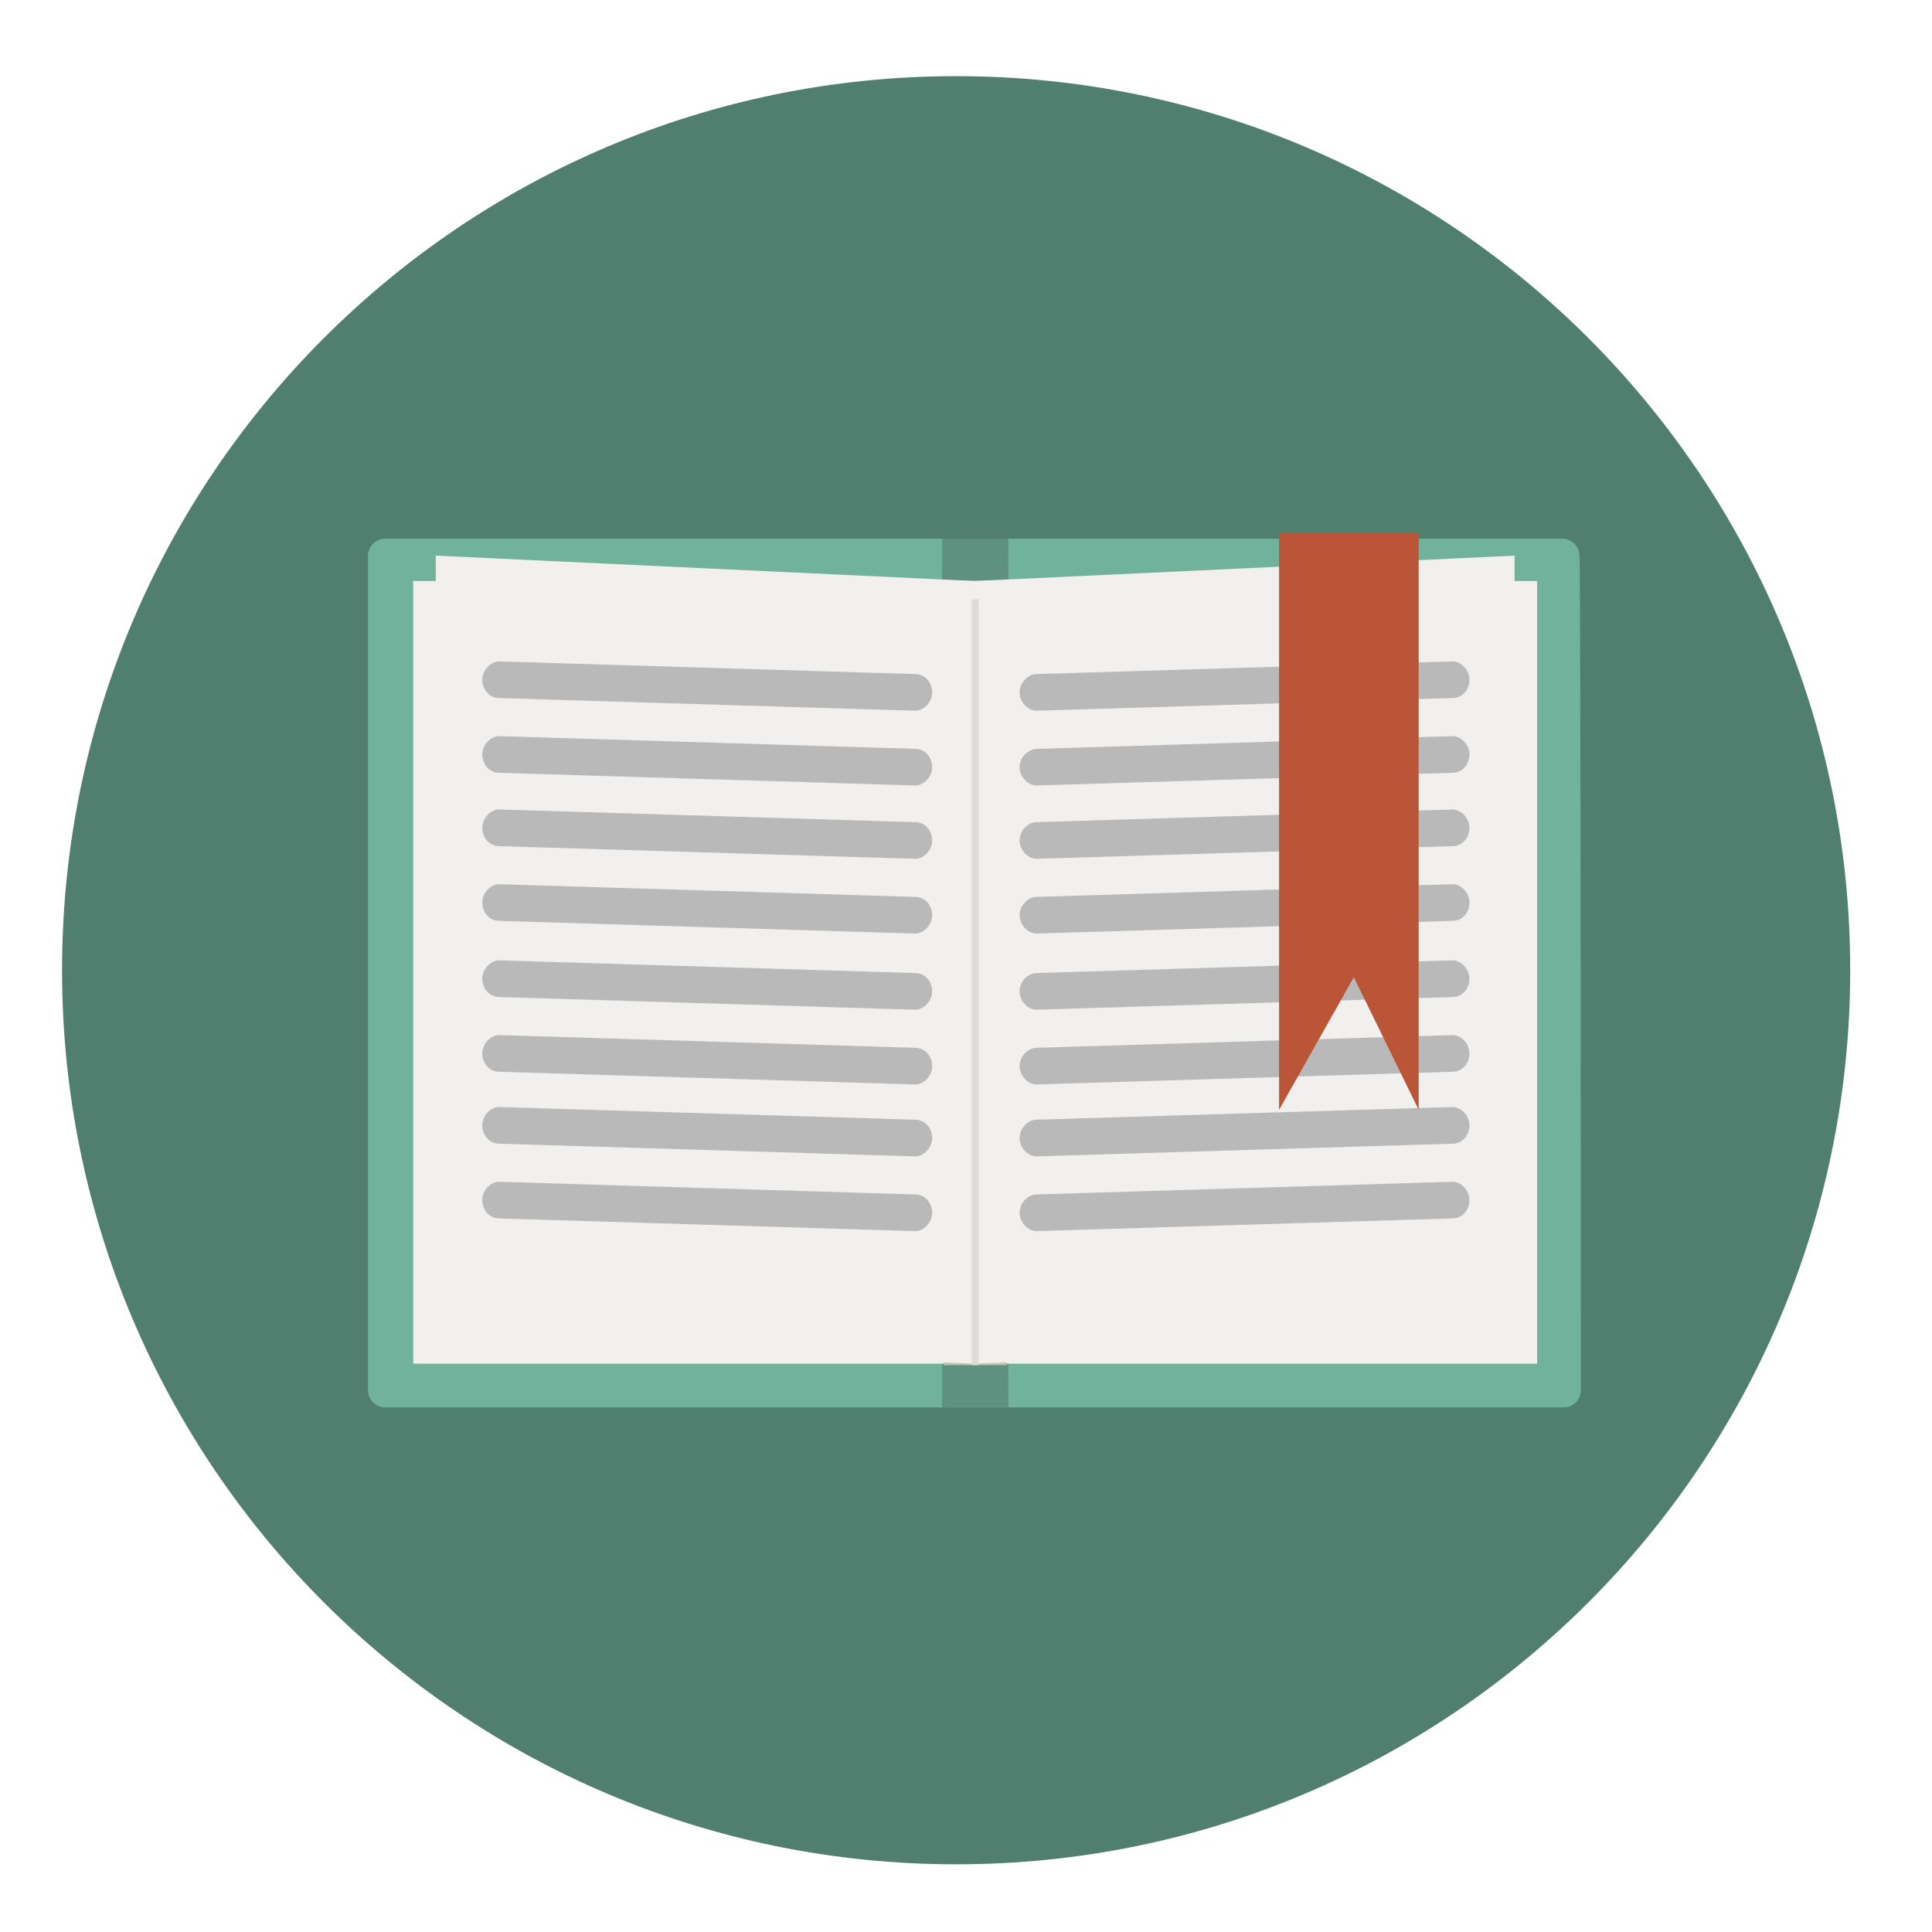
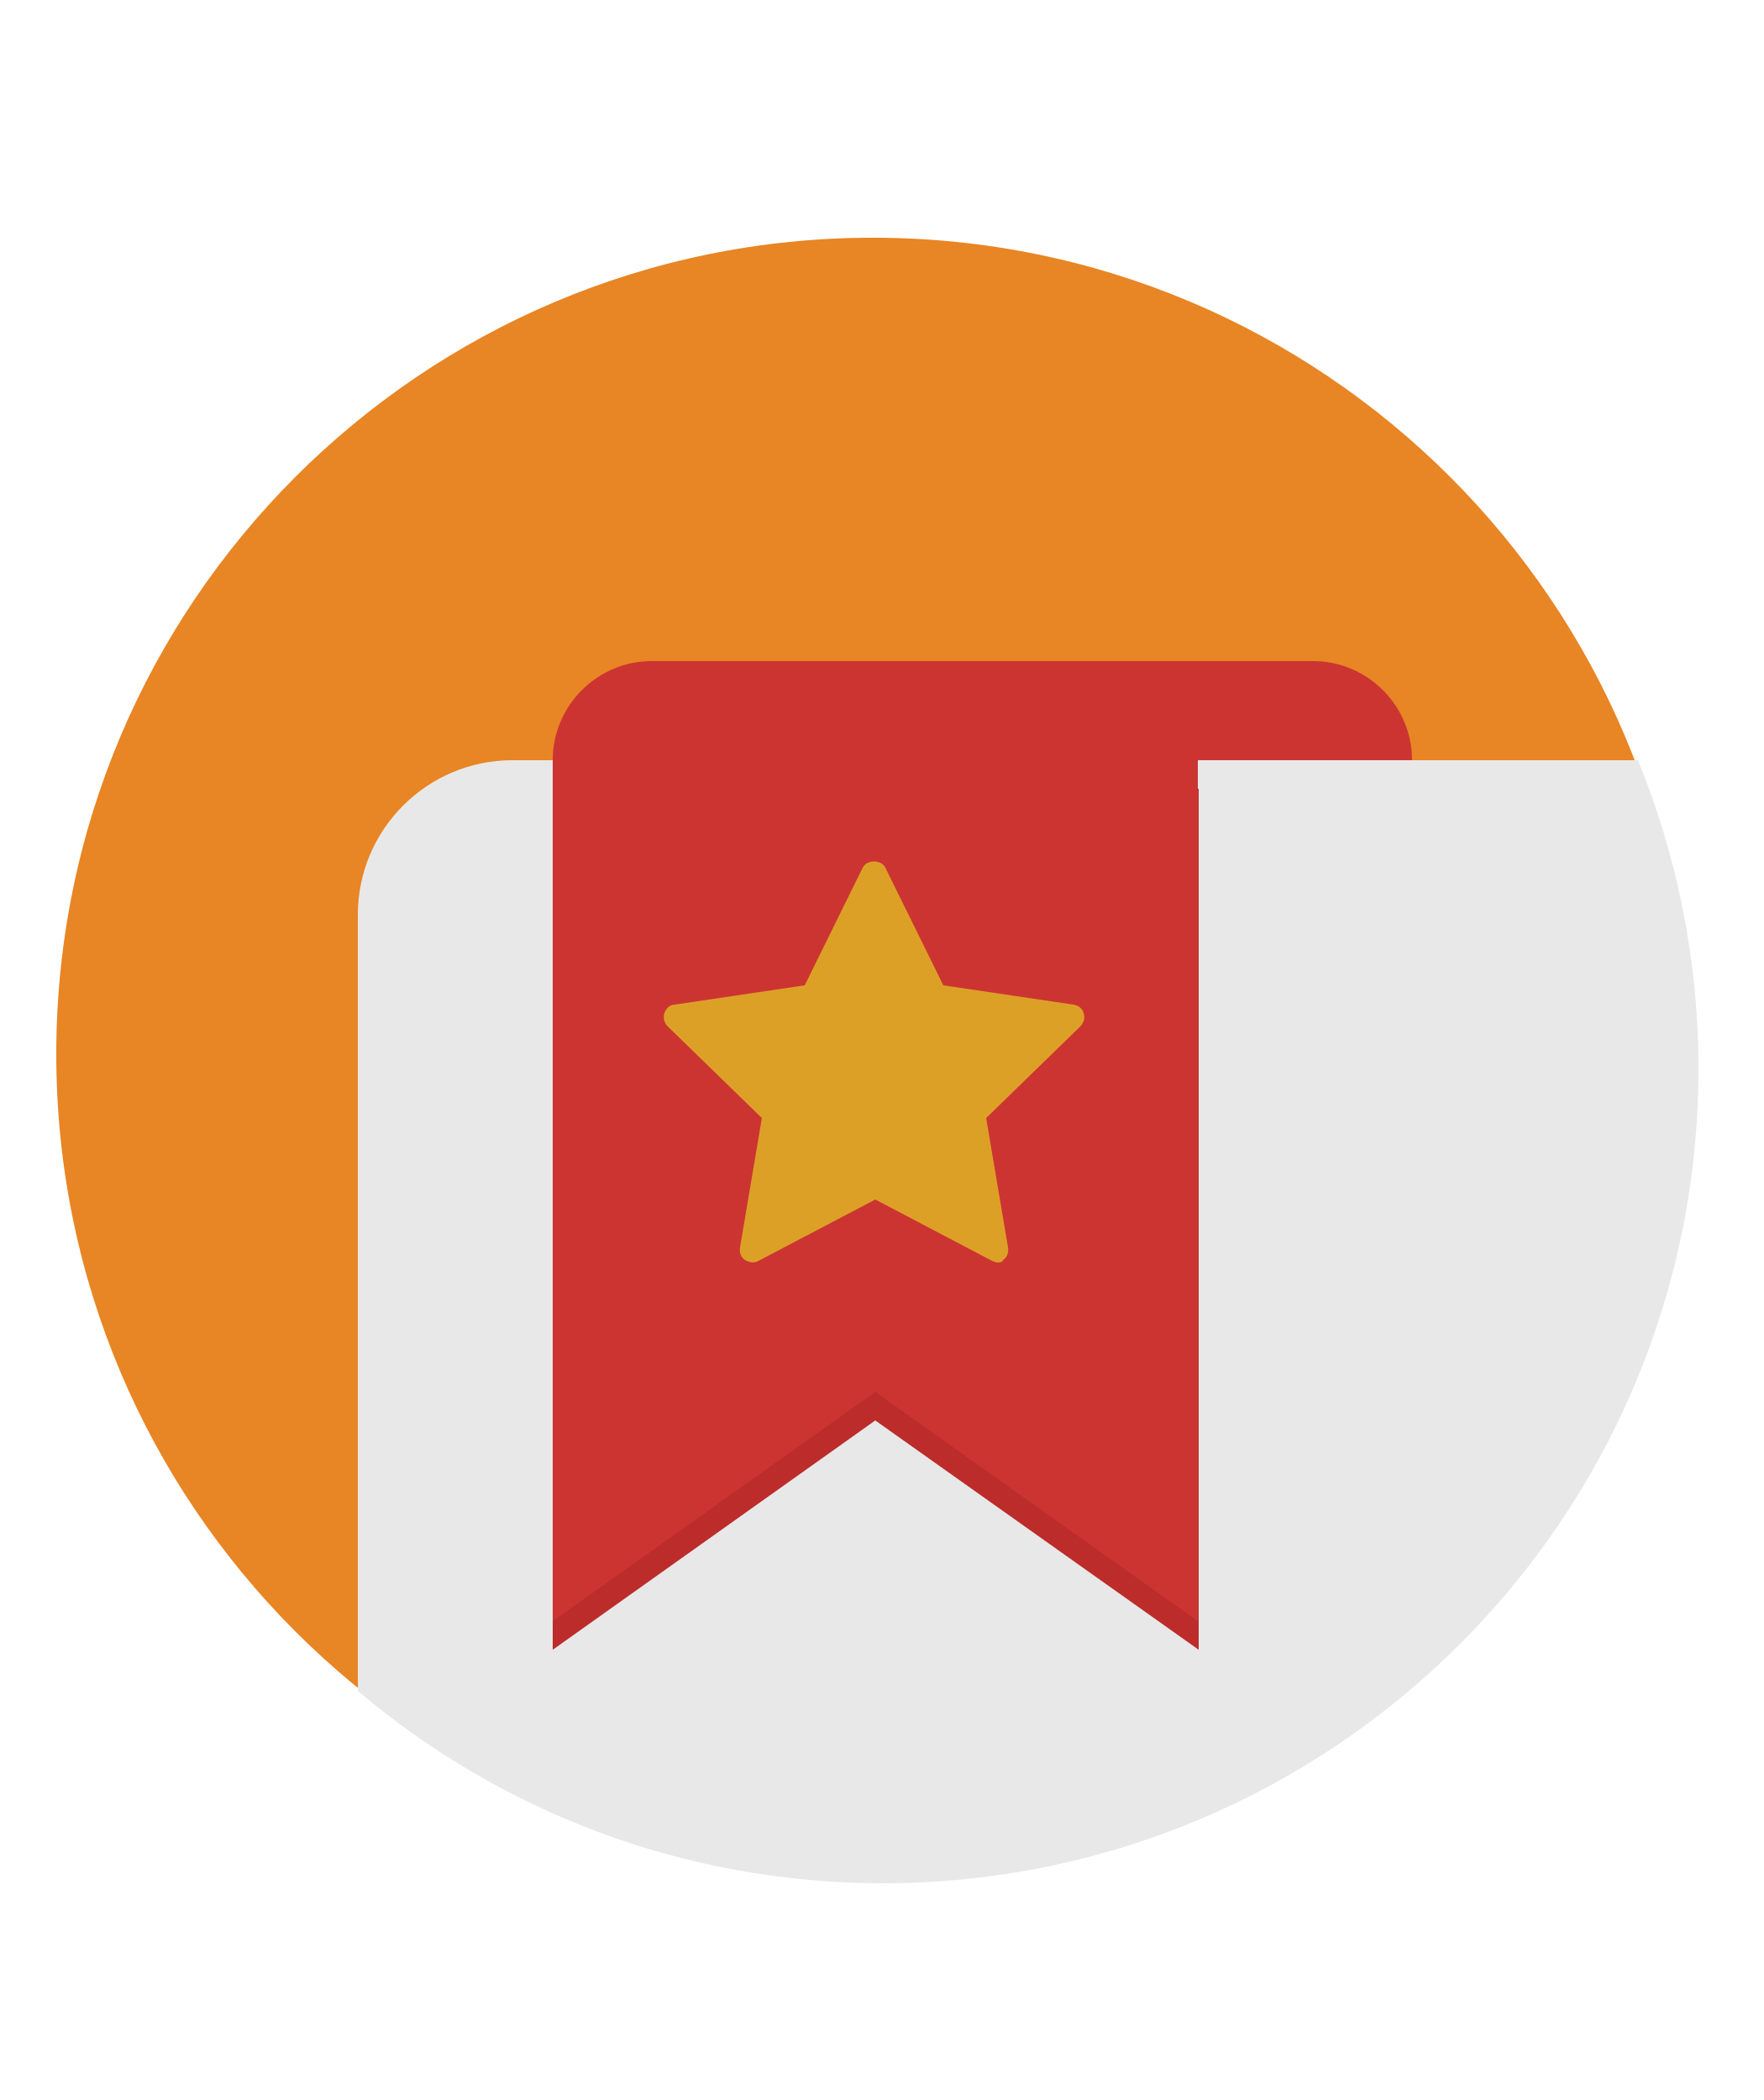
- <svg xmlns="http://www.w3.org/2000/svg" version="1.1" id="Layer_1" x="0px" y="0px" viewBox="0 0 137 137" enable-background="new 0 0 137 137" xml:space="preserve">
-   <g id="Layer_3">
+ <svg xmlns="http://www.w3.org/2000/svg" version="1.1" id="Layer_1" x="0px" y="0px" viewBox="0 0 210 250" enable-background="new 0 0 210 250" xml:space="preserve">
+   <circle fill="#E88524" cx="103.9" cy="125.5" r="97.2" />
+   <g>
    <g>
-       <circle fill="#507F6F" cx="67.8" cy="68.8" r="63.4" />
-       <g>
-         <path fill="#70B29C" d="M112.1,98.6c0,0.6-0.5,1.2-1.2,1.2H27.3c-0.6,0-1.2-0.5-1.2-1.2V39.4c0-0.6,0.5-1.2,1.2-1.2h83.5     c0.6,0,1.2,0.5,1.2,1.2C112.1,39.4,112.1,98.6,112.1,98.6z" />
-         <rect x="66.8" y="38.2" fill="#5E917F" width="4.7" height="61.6" />
-         <polygon fill="#F1F0EE" points="69.1,41.2 29.3,41.2 29.3,96.7 69.1,96.7 109,96.7 109,41.2    " />
-         <rect x="66.9" y="41.2" fill="#C5C3AE" width="4.5" height="55.6" />
-         <polygon fill="#F1F0EE" points="69.1,96.7 30.9,95.1 30.9,39.4 69.1,41.2    " />
-         <polygon fill="#F1F0EE" points="107.4,95.1 69.1,96.7 69.1,41.2 107.4,39.4    " />
-         <rect x="68.9" y="42.5" fill="#DCDDD8" width="0.5" height="54.3" />
-         <g>
-           <path fill="#B9B9BA" d="M66.1,49.1c0,0.7-0.6,1.3-1.2,1.3l-29.5-0.9c-0.7,0-1.2-0.6-1.2-1.3l0,0c0-0.7,0.6-1.3,1.2-1.3l29.5,0.9      C65.6,47.8,66.1,48.4,66.1,49.1L66.1,49.1z" />
-           <path fill="#B9B9BA" d="M66.1,54.4c0,0.7-0.6,1.3-1.2,1.3l-29.5-0.9c-0.7,0-1.2-0.6-1.2-1.3l0,0c0-0.7,0.6-1.3,1.2-1.3l29.5,0.9      C65.6,53.1,66.1,53.7,66.1,54.4L66.1,54.4z" />
-           <path fill="#B9B9BA" d="M66.1,59.6c0,0.7-0.6,1.3-1.2,1.3L35.4,60c-0.7,0-1.2-0.6-1.2-1.3l0,0c0-0.7,0.6-1.3,1.2-1.3l29.5,0.9      C65.6,58.3,66.1,58.9,66.1,59.6L66.1,59.6z" />
-           <path fill="#B9B9BA" d="M66.1,64.9c0,0.7-0.6,1.3-1.2,1.3l-29.5-0.9c-0.7,0-1.2-0.6-1.2-1.3l0,0c0-0.7,0.6-1.3,1.2-1.3l29.5,0.9      C65.6,63.6,66.1,64.2,66.1,64.9L66.1,64.9z" />
-           <path fill="#B9B9BA" d="M66.1,70.3c0,0.7-0.6,1.3-1.2,1.3l-29.5-0.9c-0.7,0-1.2-0.6-1.2-1.3l0,0c0-0.7,0.6-1.3,1.2-1.3L64.9,69      C65.6,69,66.1,69.6,66.1,70.3L66.1,70.3z" />
-           <path fill="#B9B9BA" d="M66.1,75.6c0,0.7-0.6,1.3-1.2,1.3L35.4,76c-0.7,0-1.2-0.6-1.2-1.3l0,0c0-0.7,0.6-1.3,1.2-1.3l29.5,0.9      C65.6,74.3,66.1,74.9,66.1,75.6L66.1,75.6z" />
-           <path fill="#B9B9BA" d="M66.1,80.7c0,0.7-0.6,1.3-1.2,1.3l-29.5-0.9c-0.7,0-1.2-0.6-1.2-1.3l0,0c0-0.7,0.6-1.3,1.2-1.3l29.5,0.9      C65.6,79.4,66.1,80,66.1,80.7L66.1,80.7z" />
-           <path fill="#B9B9BA" d="M66.1,86c0,0.7-0.6,1.3-1.2,1.3l-29.5-0.9c-0.7,0-1.2-0.6-1.2-1.3l0,0c0-0.7,0.6-1.3,1.2-1.3l29.5,0.9      C65.6,84.7,66.1,85.3,66.1,86L66.1,86z" />
-         </g>
-         <g>
-           <path fill="#B9B9BA" d="M72.3,49.1c0,0.7,0.6,1.3,1.2,1.3l29.5-0.9c0.7,0,1.2-0.6,1.2-1.3l0,0c0-0.7-0.6-1.3-1.2-1.3l-29.5,0.9      C72.9,47.8,72.3,48.4,72.3,49.1L72.3,49.1z" />
-           <path fill="#B9B9BA" d="M72.3,54.4c0,0.7,0.6,1.3,1.2,1.3l29.5-0.9c0.7,0,1.2-0.6,1.2-1.3l0,0c0-0.7-0.6-1.3-1.2-1.3l-29.4,0.9      C72.9,53.1,72.3,53.7,72.3,54.4L72.3,54.4z" />
-           <path fill="#B9B9BA" d="M72.3,59.6c0,0.7,0.6,1.3,1.2,1.3L103,60c0.7,0,1.2-0.6,1.2-1.3l0,0c0-0.7-0.6-1.3-1.2-1.3l-29.5,0.9      C72.9,58.3,72.3,58.9,72.3,59.6L72.3,59.6z" />
-           <path fill="#B9B9BA" d="M72.3,64.9c0,0.7,0.6,1.3,1.2,1.3l29.5-0.9c0.7,0,1.2-0.6,1.2-1.3l0,0c0-0.7-0.6-1.3-1.2-1.3l-29.5,0.9      C72.9,63.6,72.3,64.2,72.3,64.9L72.3,64.9z" />
-           <path fill="#B9B9BA" d="M72.3,70.3c0,0.7,0.6,1.3,1.2,1.3l29.5-0.9c0.7,0,1.2-0.6,1.2-1.3l0,0c0-0.7-0.6-1.3-1.2-1.3L73.5,69      C72.9,69,72.3,69.6,72.3,70.3L72.3,70.3z" />
-           <path fill="#B9B9BA" d="M72.3,75.6c0,0.7,0.6,1.3,1.2,1.3L103,76c0.7,0,1.2-0.6,1.2-1.3l0,0c0-0.7-0.6-1.3-1.2-1.3l-29.5,0.9      C72.9,74.3,72.3,74.9,72.3,75.6L72.3,75.6z" />
-           <path fill="#B9B9BA" d="M72.3,80.7c0,0.7,0.6,1.3,1.2,1.3l29.5-0.9c0.7,0,1.2-0.6,1.2-1.3l0,0c0-0.7-0.6-1.3-1.2-1.3l-29.5,0.9      C72.9,79.4,72.3,80,72.3,80.7L72.3,80.7z" />
-           <path fill="#B9B9BA" d="M72.3,86c0,0.7,0.6,1.3,1.2,1.3l29.5-0.9c0.7,0,1.2-0.6,1.2-1.3l0,0c0-0.7-0.6-1.3-1.2-1.3l-29.5,0.9      C72.9,84.7,72.3,85.3,72.3,86L72.3,86z" />
-         </g>
-         <polygon fill="#BB5538" points="100.6,78.7 96,69.3 90.7,78.7 90.7,37.8 100.6,37.8    " />
-       </g>
+       <path fill="#E8E8E8" d="M202.2,127.2c0-13-2.6-25.4-7.2-36.7H61c-10.1,0-18.4,8.2-18.4,18.4v92.4c16.9,14.3,38.7,22.9,62.6,22.9    C158.8,224.1,202.2,180.7,202.2,127.2z" />
+     </g>
+     <g>
+       <polygon fill="#BC2C2A" points="65.8,93.9 65.8,196.4 104.2,169.1 142.7,196.4 142.7,93.9   " />
+       <path fill="#CC3432" d="M168.1,90.5c0-6.5-5.3-11.8-11.8-11.8H77.6c-6.5,0-11.8,5.3-11.8,11.8V193l38.4-27.3l38.4,27.3v-49.3    c0,0,0,0,0,0V90.5H168.1z" />
+       <polygon fill="#DDA027" points="104.2,104 111.5,118.7 127.8,121.1 116,132.6 118.8,148.8 104.2,141.1 89.7,148.8 92.5,132.6     80.7,121.1 97,118.7   " />
+       <path fill="#DDA027" d="M118.8,150.3c-0.2,0-0.5-0.1-0.7-0.2l-13.9-7.3l-13.9,7.3c-0.5,0.3-1.1,0.2-1.6-0.1    c-0.5-0.3-0.7-0.9-0.6-1.5l2.6-15.4l-11.2-10.9c-0.4-0.4-0.6-1-0.4-1.6c0.2-0.6,0.7-1,1.2-1l15.5-2.3l6.9-14c0.5-1,2.2-1,2.7,0    l6.9,14l15.5,2.3c0.6,0.1,1.1,0.5,1.2,1c0.2,0.6,0,1.2-0.4,1.6l-11.2,10.9l2.6,15.4c0.1,0.6-0.1,1.2-0.6,1.5    C119.4,150.2,119.1,150.3,118.8,150.3z M104.2,139.6c0.2,0,0.5,0.1,0.7,0.2l11.8,6.2l-2.3-13.2c-0.1-0.5,0.1-1,0.4-1.4l9.6-9.3    l-13.2-1.9c-0.5-0.1-0.9-0.4-1.2-0.8l-5.9-12l-5.9,12c-0.2,0.5-0.7,0.8-1.2,0.8L84,122.2l9.6,9.3c0.4,0.4,0.5,0.9,0.4,1.4    L91.7,146l11.8-6.2C103.7,139.7,104,139.6,104.2,139.6z" />
    </g>
  </g>
</svg>
